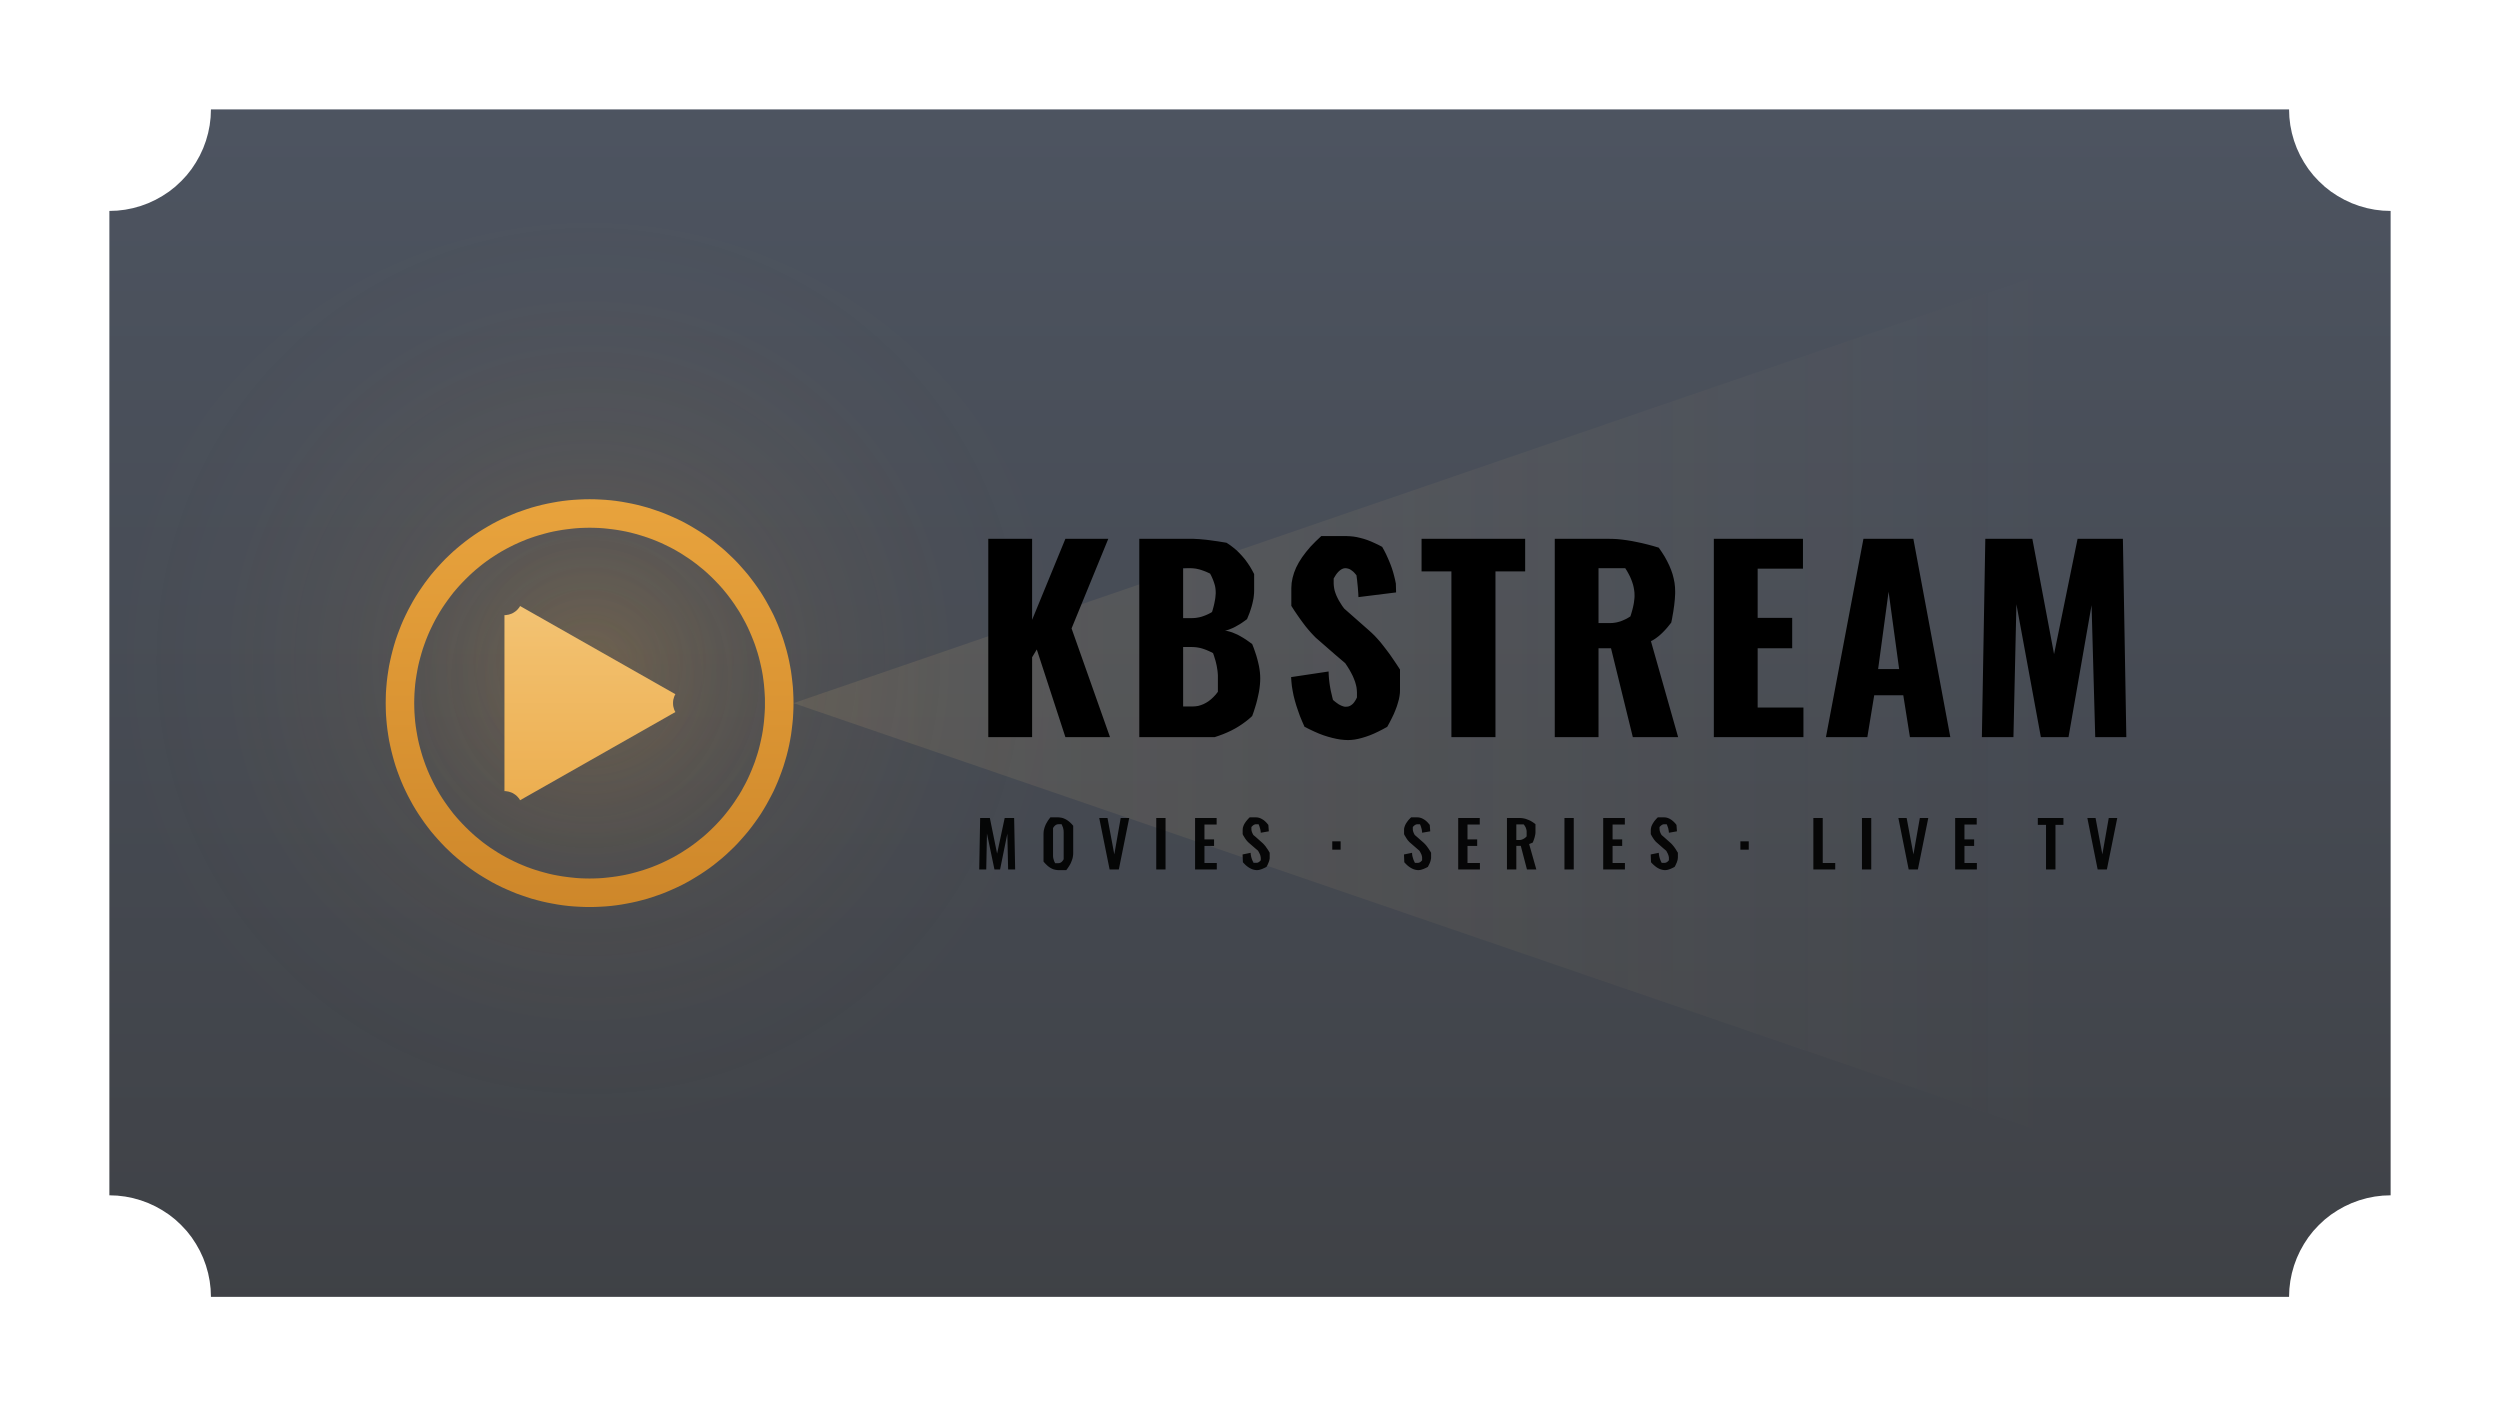
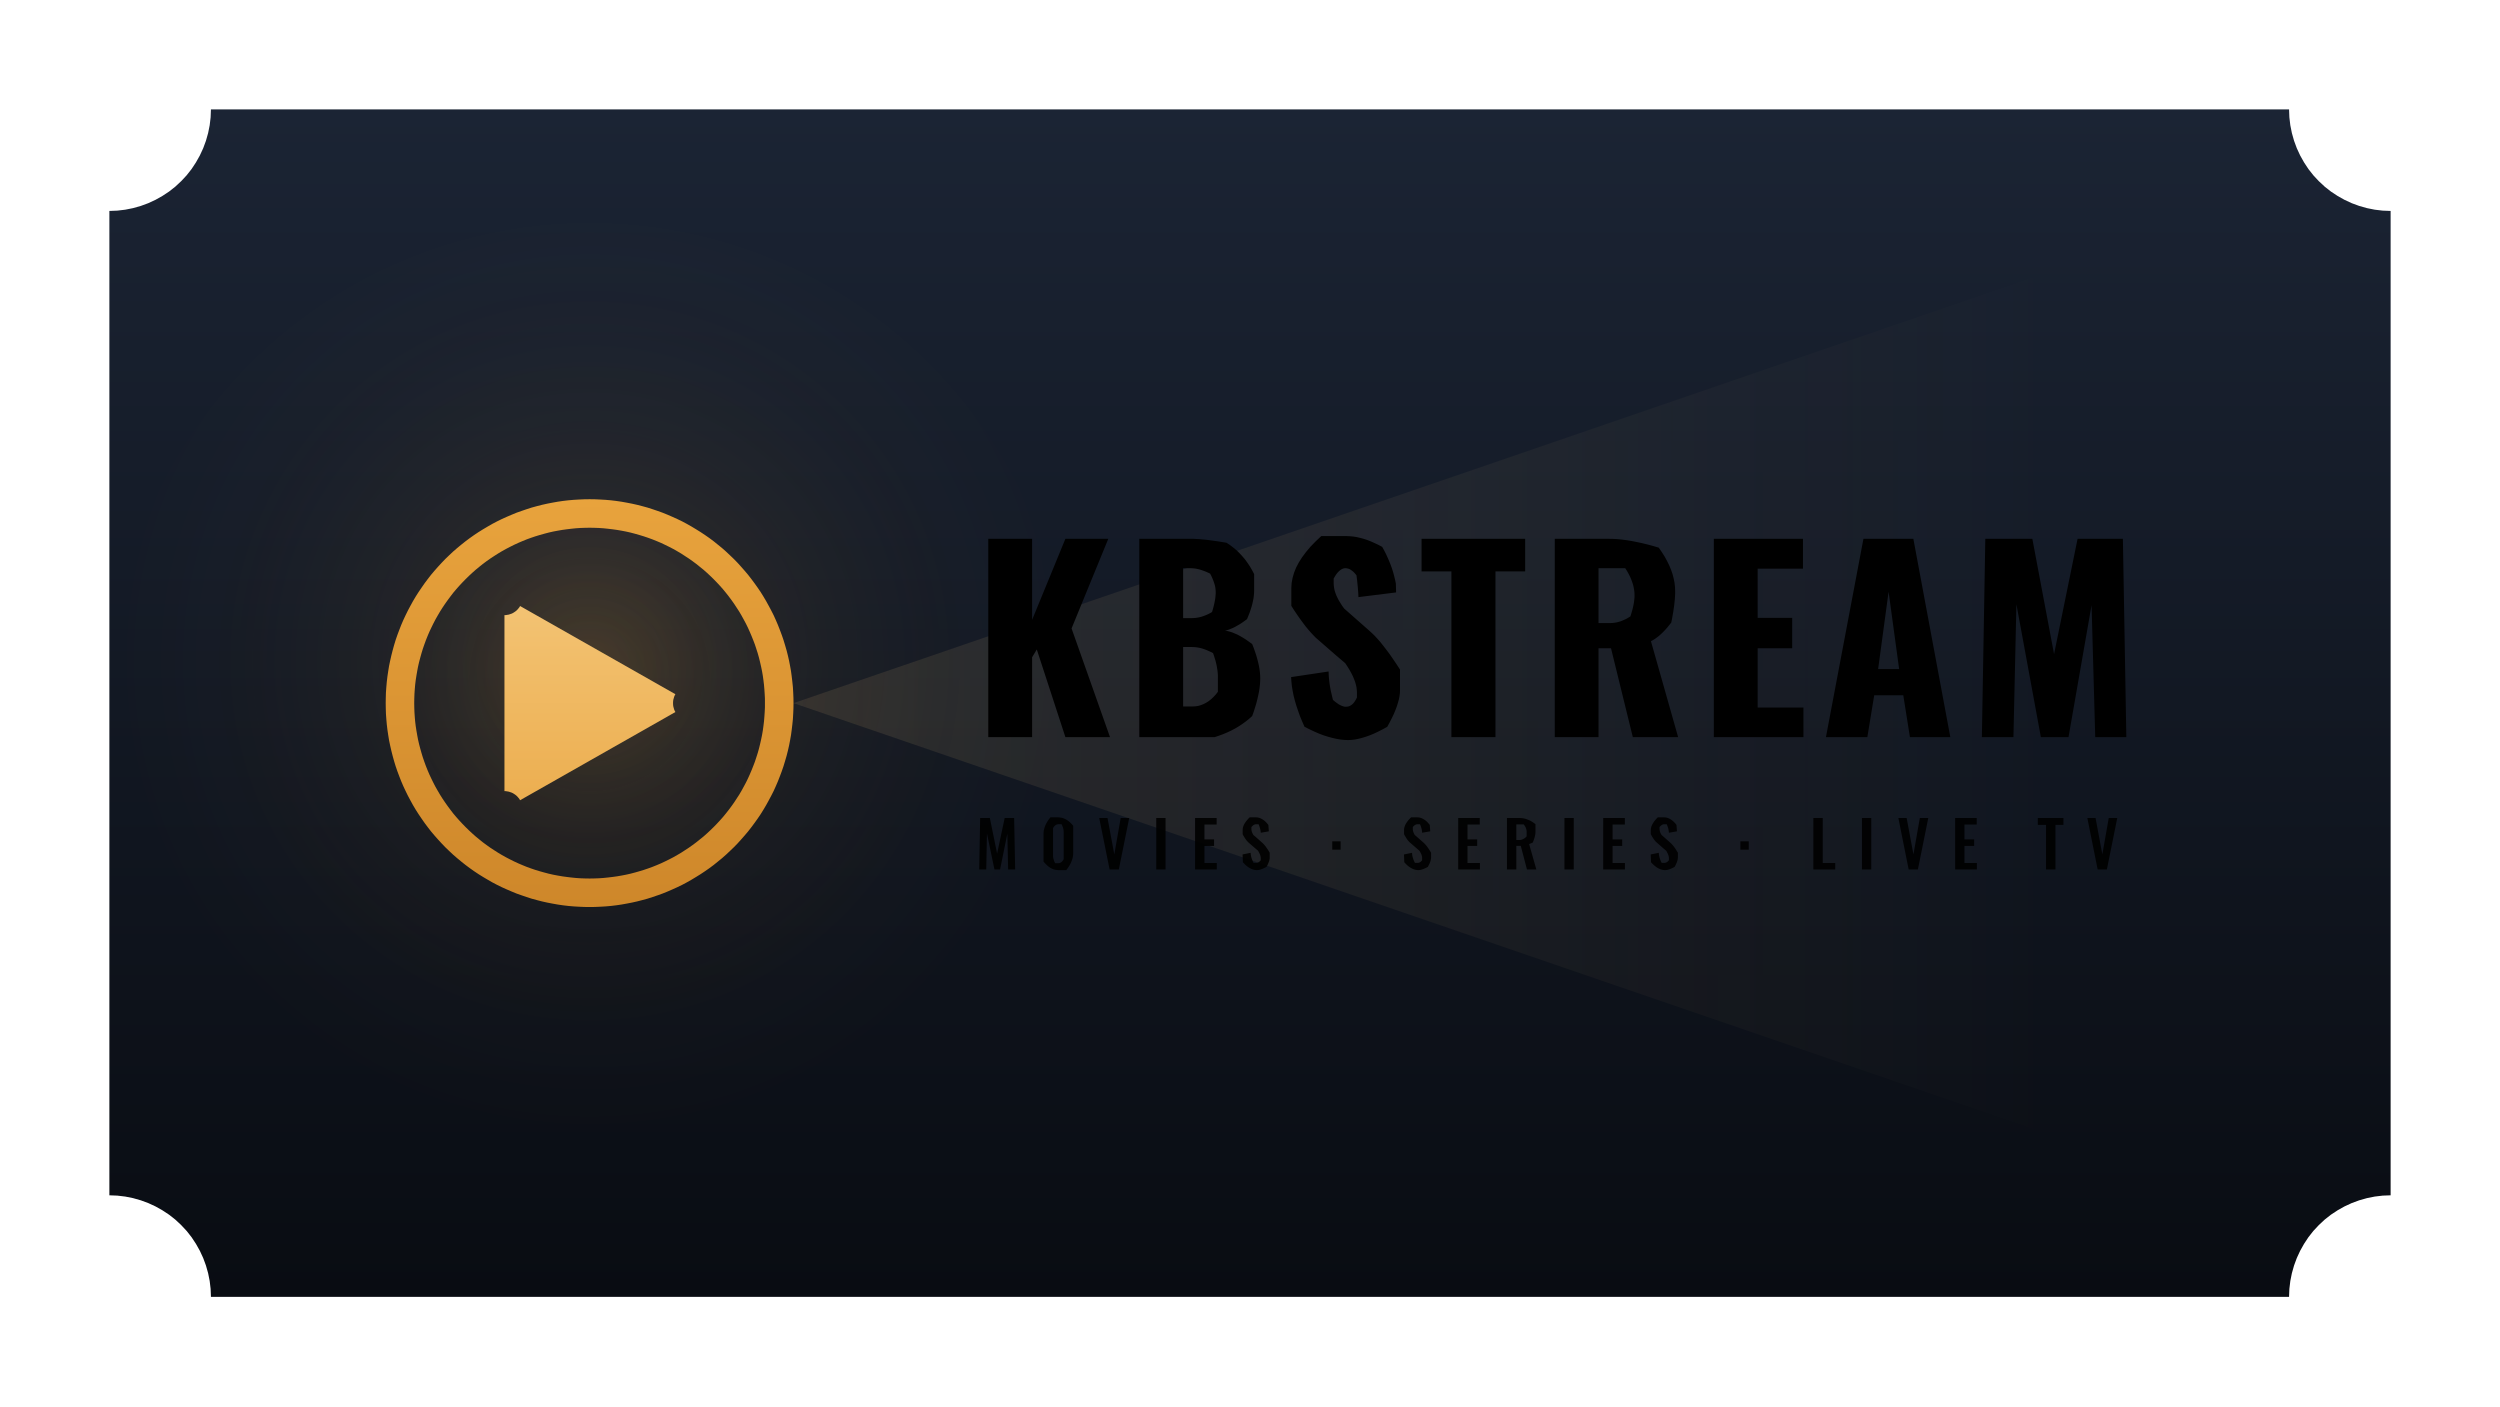
- <svg xmlns="http://www.w3.org/2000/svg" width="320" height="180" viewBox="0 0 320 180" role="img" aria-label="KBStream TV banner">
+ <svg xmlns="http://www.w3.org/2000/svg" width="320" height="180" viewBox="0 0 320 180" role="img" aria-label="KBStream TV banner (solid plate)">
  <defs>
    <linearGradient id="g1" gradientUnits="userSpaceOnUse" x1="0.00" y1="14.00" x2="0.00" y2="166.00">
-       <stop offset="0" stop-color="#1B2434" stop-opacity="0.780" />
-       <stop offset="1" stop-color="#090C12" stop-opacity="0.780" />
+       <stop offset="0" stop-color="#1B2434" stop-opacity="1.000" />
+       <stop offset="1" stop-color="#090C12" stop-opacity="1.000" />
    </linearGradient>
    <linearGradient id="g2" gradientUnits="userSpaceOnUse" x1="101.57" y1="90.00" x2="263.16" y2="90.00">
      <stop offset="0" stop-color="#F7CE86" stop-opacity="0.110" />
      <stop offset="1" stop-color="#F7CE86" stop-opacity="0.000" />
    </linearGradient>
    <radialGradient id="g3" gradientUnits="userSpaceOnUse" cx="75.47" cy="84.60" r="61.47">
      <stop offset="0.00" stop-color="#E8A33D" stop-opacity="0.160" />
      <stop offset="0.25" stop-color="#E8A33D" stop-opacity="0.098" />
      <stop offset="0.50" stop-color="#E8A33D" stop-opacity="0.049" />
      <stop offset="0.75" stop-color="#E8A33D" stop-opacity="0.015" />
      <stop offset="1.00" stop-color="#E8A33D" stop-opacity="0.000" />
    </radialGradient>
    <radialGradient id="g4" gradientUnits="userSpaceOnUse" cx="75.47" cy="86.87" r="32.36">
      <stop offset="0.00" stop-color="#E8A33D" stop-opacity="0.110" />
      <stop offset="0.25" stop-color="#E8A33D" stop-opacity="0.067" />
      <stop offset="0.50" stop-color="#E8A33D" stop-opacity="0.034" />
      <stop offset="0.75" stop-color="#E8A33D" stop-opacity="0.010" />
      <stop offset="1.00" stop-color="#E8A33D" stop-opacity="0.000" />
    </radialGradient>
    <linearGradient id="g5" gradientUnits="userSpaceOnUse" x1="0.00" y1="63.90" x2="0.00" y2="116.10">
      <stop offset="0" stop-color="#E8A33D" stop-opacity="1.000" />
      <stop offset="1" stop-color="#CE872A" stop-opacity="1.000" />
    </linearGradient>
    <linearGradient id="g6" gradientUnits="userSpaceOnUse" x1="0.00" y1="63.90" x2="0.00" y2="116.10">
      <stop offset="0" stop-color="#F7CE86" stop-opacity="1.000" />
      <stop offset="1" stop-color="#E8A33D" stop-opacity="1.000" />
    </linearGradient>
  </defs>
  <path d="M 14.00 27.00 15.02 26.96 16.03 26.84 17.03 26.64 18.02 26.36 18.97 26.01 19.90 25.58 20.79 25.08 21.64 24.52 22.44 23.89 23.19 23.19 23.89 22.44 24.52 21.64 25.08 20.79 25.58 19.90 26.01 18.97 26.36 18.02 26.64 17.03 26.84 16.03 26.96 15.02 27.00 14.00 293.00 14.00 293.04 15.02 293.16 16.03 293.36 17.03 293.64 18.02 293.99 18.97 294.42 19.90 294.92 20.79 295.48 21.64 296.11 22.44 296.81 23.19 297.56 23.89 298.36 24.52 299.21 25.08 300.10 25.58 301.03 26.01 301.98 26.36 302.97 26.64 303.97 26.84 304.98 26.96 306.00 27.00 306.00 153.00 304.98 153.04 303.97 153.16 302.97 153.36 301.98 153.64 301.03 153.99 300.10 154.42 299.21 154.92 298.36 155.48 297.56 156.11 296.81 156.81 296.11 157.56 295.48 158.36 294.92 159.21 294.42 160.10 293.99 161.03 293.64 161.98 293.36 162.97 293.16 163.97 293.04 164.98 293.00 166.00 27.00 166.00 26.96 164.98 26.84 163.97 26.64 162.97 26.36 161.98 26.01 161.03 25.58 160.10 25.08 159.21 24.52 158.36 23.89 157.56 23.19 156.81 22.44 156.11 21.64 155.48 20.79 154.92 19.90 154.42 18.97 153.99 18.02 153.64 17.03 153.36 16.03 153.16 15.02 153.04 14.00 153.00 Z" fill="url(#g1)" />
  <path d="M 101.57 90.00 306.00 19.80 306.00 160.20 Z" fill="url(#g2)" />
  <path d="M 136.94 90.00 136.90 92.15 136.79 94.29 136.60 96.43 136.34 98.55 136.00 100.67 135.59 102.78 135.11 104.87 134.55 106.94 133.93 108.99 133.23 111.02 132.46 113.03 131.62 115.00 130.71 116.95 129.74 118.86 128.70 120.73 127.59 122.57 126.43 124.37 125.20 126.13 123.90 127.84 122.55 129.51 121.15 131.13 119.68 132.70 118.17 134.22 116.60 135.68 114.98 137.09 113.31 138.44 111.60 139.73 109.84 140.96 108.04 142.13 106.20 143.23 104.32 144.27 102.41 145.25 100.47 146.15 98.49 146.99 96.49 147.76 94.46 148.46 92.41 149.09 90.34 149.64 88.25 150.12 86.14 150.53 84.02 150.87 81.89 151.13 79.76 151.32 77.61 151.43 75.47 151.47 73.32 151.43 71.18 151.32 69.04 151.13 66.91 150.87 64.79 150.53 62.69 150.12 60.60 149.64 58.52 149.09 56.47 148.46 54.44 147.76 52.44 146.99 50.47 146.15 48.52 145.25 46.61 144.27 44.73 143.23 42.89 142.13 41.10 140.96 39.34 139.73 37.62 138.44 35.96 137.09 34.34 135.68 32.77 134.22 31.25 132.70 29.79 131.13 28.38 129.51 27.03 127.84 25.74 126.13 24.51 124.37 23.34 122.57 22.24 120.73 21.19 118.86 20.22 116.95 19.31 115.00 18.48 113.03 17.71 111.02 17.01 108.99 16.38 106.94 15.83 104.87 15.34 102.78 14.93 100.67 14.60 98.55 14.34 96.43 14.15 94.29 14.04 92.15 14.00 90.00 14.04 87.85 14.15 85.71 14.34 83.57 14.60 81.45 14.93 79.33 15.34 77.22 15.83 75.13 16.38 73.06 17.01 71.01 17.71 68.98 18.48 66.97 19.31 65.00 20.22 63.05 21.19 61.14 22.24 59.27 23.34 57.43 24.51 55.63 25.74 53.87 27.03 52.16 28.38 50.49 29.79 48.87 31.25 47.30 32.77 45.78 34.34 44.32 35.96 42.91 37.62 41.56 39.34 40.27 41.10 39.04 42.89 37.87 44.73 36.77 46.61 35.73 48.52 34.75 50.47 33.85 52.44 33.01 54.44 32.24 56.47 31.54 58.52 30.91 60.60 30.36 62.69 29.88 64.79 29.47 66.91 29.13 69.04 28.87 71.18 28.68 73.32 28.57 75.47 28.53 77.61 28.57 79.76 28.68 81.89 28.87 84.02 29.13 86.14 29.47 88.25 29.88 90.34 30.36 92.41 30.91 94.46 31.54 96.49 32.24 98.49 33.01 100.47 33.85 102.41 34.75 104.32 35.73 106.20 36.77 108.04 37.87 109.84 39.04 111.60 40.27 113.31 41.56 114.98 42.91 116.60 44.32 118.17 45.78 119.68 47.30 121.15 48.87 122.55 50.49 123.90 52.16 125.20 53.87 126.43 55.63 127.59 57.43 128.70 59.27 129.74 61.14 130.71 63.05 131.62 65.00 132.46 66.97 133.23 68.98 133.93 71.01 134.55 73.06 135.11 75.13 135.59 77.22 136.00 79.33 136.34 81.45 136.60 83.57 136.79 85.71 136.90 87.85 Z" fill="url(#g3)" />
  <path d="M 97.91 90.00 97.90 90.78 97.86 91.57 97.79 92.35 97.70 93.12 97.57 93.90 97.42 94.67 97.25 95.43 97.04 96.19 96.81 96.94 96.56 97.68 96.28 98.41 95.97 99.13 95.64 99.84 95.29 100.54 94.91 101.22 94.50 101.89 94.08 102.55 93.63 103.19 93.16 103.82 92.66 104.43 92.15 105.02 91.61 105.59 91.06 106.15 90.49 106.68 89.90 107.19 89.29 107.69 88.66 108.16 88.02 108.61 87.36 109.04 86.69 109.44 86.01 109.82 85.31 110.17 84.60 110.51 83.88 110.81 83.14 111.09 82.40 111.35 81.65 111.58 80.90 111.78 80.13 111.96 79.37 112.10 78.59 112.23 77.81 112.32 77.03 112.39 76.25 112.43 75.47 112.45 74.68 112.43 73.90 112.39 73.12 112.32 72.34 112.23 71.57 112.10 70.80 111.96 70.04 111.78 69.28 111.58 68.53 111.35 67.79 111.09 67.06 110.81 66.34 110.51 65.63 110.17 64.93 109.82 64.24 109.44 63.57 109.04 62.92 108.61 62.27 108.16 61.65 107.69 61.04 107.19 60.45 106.68 59.88 106.15 59.32 105.59 58.79 105.02 58.27 104.43 57.78 103.82 57.31 103.19 56.86 102.55 56.43 101.89 56.03 101.22 55.65 100.54 55.29 99.84 54.96 99.13 54.66 98.41 54.38 97.68 54.12 96.94 53.89 96.19 53.69 95.43 53.51 94.67 53.36 93.90 53.24 93.12 53.14 92.35 53.08 91.57 53.04 90.78 53.02 90.00 53.04 89.22 53.08 88.43 53.14 87.65 53.24 86.88 53.36 86.10 53.51 85.33 53.69 84.57 53.89 83.81 54.12 83.06 54.38 82.32 54.66 81.59 54.96 80.87 55.29 80.16 55.65 79.46 56.03 78.78 56.43 78.11 56.86 77.45 57.31 76.81 57.78 76.18 58.27 75.57 58.79 74.98 59.32 74.41 59.88 73.85 60.45 73.32 61.04 72.81 61.65 72.31 62.27 71.84 62.92 71.39 63.57 70.96 64.24 70.56 64.93 70.18 65.63 69.83 66.34 69.49 67.06 69.19 67.79 68.91 68.53 68.65 69.28 68.42 70.04 68.22 70.80 68.04 71.57 67.90 72.34 67.77 73.12 67.68 73.90 67.61 74.68 67.57 75.47 67.55 76.25 67.57 77.03 67.61 77.81 67.68 78.59 67.77 79.37 67.90 80.13 68.04 80.90 68.22 81.65 68.42 82.40 68.65 83.14 68.91 83.88 69.19 84.60 69.49 85.31 69.83 86.01 70.18 86.69 70.56 87.36 70.96 88.02 71.39 88.66 71.84 89.29 72.31 89.90 72.81 90.49 73.32 91.06 73.85 91.61 74.41 92.15 74.98 92.66 75.57 93.16 76.18 93.63 76.81 94.08 77.45 94.50 78.11 94.91 78.78 95.29 79.46 95.64 80.16 95.97 80.87 96.28 81.59 96.56 82.32 96.81 83.06 97.04 83.81 97.25 84.57 97.42 85.33 97.57 86.10 97.70 86.88 97.79 87.65 97.86 88.43 97.90 89.22 Z" fill="url(#g4)" />
  <path d="M 101.57 90.00 101.56 90.68 101.53 91.37 101.49 92.05 101.42 92.73 101.34 93.41 101.25 94.08 101.13 94.76 101.00 95.43 100.85 96.09 100.68 96.76 100.49 97.41 100.29 98.07 100.07 98.71 99.83 99.35 99.58 99.99 99.31 100.62 99.03 101.24 98.72 101.85 98.40 102.45 98.07 103.05 97.72 103.64 97.36 104.22 96.98 104.78 96.58 105.34 96.17 105.89 95.75 106.43 95.31 106.95 94.86 107.46 94.40 107.97 93.92 108.46 93.43 108.93 92.93 109.40 92.42 109.85 91.89 110.28 91.36 110.71 90.81 111.12 90.25 111.51 89.68 111.89 89.10 112.25 88.52 112.60 87.92 112.94 87.32 113.26 86.70 113.56 86.08 113.84 85.46 114.11 84.82 114.37 84.18 114.60 83.53 114.82 82.88 115.03 82.22 115.21 81.56 115.38 80.89 115.53 80.22 115.66 79.55 115.78 78.87 115.88 78.20 115.96 77.52 116.02 76.83 116.06 76.15 116.09 75.47 116.10 74.78 116.09 74.10 116.06 73.42 116.02 72.74 115.96 72.06 115.88 71.38 115.78 70.71 115.66 70.04 115.53 69.37 115.38 68.71 115.21 68.05 115.03 67.40 114.82 66.76 114.60 66.11 114.37 65.48 114.11 64.85 113.84 64.23 113.56 63.62 113.26 63.01 112.94 62.42 112.60 61.83 112.25 61.25 111.89 60.68 111.51 60.13 111.12 59.58 110.71 59.04 110.28 58.52 109.85 58.00 109.40 57.50 108.93 57.01 108.46 56.54 107.97 56.07 107.46 55.62 106.95 55.18 106.43 54.76 105.89 54.35 105.34 53.96 104.78 53.58 104.22 53.21 103.64 52.86 103.05 52.53 102.45 52.21 101.85 51.91 101.24 51.62 100.62 51.35 99.99 51.10 99.35 50.86 98.71 50.64 98.07 50.44 97.41 50.26 96.76 50.09 96.09 49.94 95.43 49.80 94.76 49.69 94.08 49.59 93.41 49.51 92.73 49.45 92.05 49.40 91.37 49.38 90.68 49.37 90.00 49.38 89.32 49.40 88.63 49.45 87.95 49.51 87.27 49.59 86.59 49.69 85.92 49.80 85.24 49.94 84.57 50.09 83.91 50.26 83.24 50.44 82.59 50.64 81.93 50.86 81.29 51.10 80.65 51.35 80.01 51.62 79.38 51.91 78.76 52.21 78.15 52.53 77.55 52.86 76.95 53.21 76.36 53.58 75.78 53.96 75.22 54.35 74.66 54.76 74.11 55.18 73.57 55.62 73.05 56.07 72.54 56.54 72.03 57.01 71.54 57.50 71.07 58.00 70.60 58.52 70.15 59.04 69.72 59.58 69.29 60.13 68.88 60.68 68.49 61.25 68.11 61.83 67.75 62.42 67.40 63.01 67.06 63.62 66.74 64.23 66.44 64.85 66.16 65.48 65.89 66.11 65.63 66.76 65.40 67.40 65.18 68.05 64.97 68.71 64.79 69.37 64.62 70.04 64.47 70.71 64.34 71.38 64.22 72.06 64.12 72.74 64.04 73.42 63.98 74.10 63.94 74.78 63.91 75.47 63.90 76.15 63.91 76.83 63.94 77.52 63.98 78.20 64.04 78.87 64.12 79.55 64.22 80.22 64.34 80.89 64.47 81.56 64.62 82.22 64.79 82.88 64.97 83.53 65.18 84.18 65.40 84.82 65.63 85.46 65.89 86.08 66.16 86.70 66.44 87.32 66.74 87.92 67.06 88.52 67.40 89.10 67.75 89.68 68.11 90.25 68.49 90.81 68.88 91.36 69.29 91.89 69.72 92.42 70.15 92.93 70.60 93.43 71.07 93.92 71.54 94.40 72.03 94.86 72.54 95.31 73.05 95.75 73.57 96.17 74.11 96.58 74.66 96.98 75.22 97.36 75.78 97.72 76.36 98.07 76.95 98.40 77.55 98.72 78.15 99.03 78.76 99.31 79.38 99.58 80.01 99.83 80.65 100.07 81.29 100.29 81.93 100.49 82.59 100.68 83.24 100.85 83.91 101.00 84.57 101.13 85.24 101.25 85.92 101.34 86.59 101.42 87.27 101.49 87.95 101.53 88.63 101.56 89.32 Z M 97.91 89.41 97.88 88.83 97.84 88.24 97.79 87.65 97.72 87.07 97.64 86.49 97.54 85.91 97.42 85.33 97.29 84.76 97.15 84.19 96.99 83.62 96.81 83.06 96.63 82.51 96.42 81.96 96.20 81.41 95.97 80.87 95.73 80.34 95.47 79.81 95.19 79.29 94.91 78.78 94.61 78.27 94.29 77.78 93.97 77.29 93.63 76.81 93.28 76.34 92.91 75.87 92.54 75.42 92.15 74.98 91.75 74.55 91.34 74.13 90.92 73.72 90.49 73.32 90.05 72.93 89.59 72.56 89.13 72.19 88.66 71.84 88.18 71.50 87.69 71.18 87.20 70.86 86.69 70.56 86.18 70.27 85.66 70.00 85.13 69.74 84.60 69.49 84.06 69.26 83.51 69.04 82.96 68.84 82.40 68.65 81.84 68.48 81.28 68.32 80.71 68.17 80.13 68.04 79.56 67.93 78.98 67.83 78.40 67.75 77.81 67.68 77.23 67.62 76.64 67.58 76.06 67.56 75.47 67.55 74.88 67.56 74.29 67.58 73.71 67.62 73.12 67.68 72.54 67.75 71.96 67.83 71.38 67.93 70.80 68.04 70.23 68.17 69.66 68.32 69.09 68.48 68.53 68.65 67.97 68.84 67.42 69.04 66.88 69.26 66.34 69.49 65.80 69.74 65.28 70.00 64.76 70.27 64.24 70.56 63.74 70.86 63.24 71.18 62.75 71.50 62.27 71.84 61.80 72.19 61.34 72.56 60.89 72.93 60.45 73.32 60.02 73.72 59.60 74.13 59.19 74.55 58.79 74.98 58.40 75.42 58.02 75.87 57.66 76.34 57.31 76.81 56.97 77.29 56.64 77.78 56.33 78.27 56.03 78.78 55.74 79.29 55.47 79.81 55.21 80.34 54.96 80.87 54.73 81.41 54.51 81.96 54.31 82.51 54.12 83.06 53.95 83.62 53.79 84.19 53.64 84.76 53.51 85.33 53.40 85.91 53.30 86.49 53.21 87.07 53.14 87.65 53.09 88.24 53.05 88.83 53.03 89.41 53.02 90.00 53.03 90.59 53.05 91.17 53.09 91.76 53.14 92.35 53.21 92.93 53.30 93.51 53.40 94.09 53.51 94.67 53.64 95.24 53.79 95.81 53.95 96.38 54.12 96.94 54.31 97.49 54.51 98.04 54.73 98.59 54.96 99.13 55.21 99.66 55.47 100.19 55.74 100.71 56.03 101.22 56.33 101.73 56.64 102.22 56.97 102.71 57.31 103.19 57.66 103.66 58.02 104.13 58.40 104.58 58.79 105.02 59.19 105.45 59.60 105.87 60.02 106.28 60.45 106.68 60.89 107.07 61.34 107.44 61.80 107.81 62.27 108.16 62.75 108.50 63.24 108.82 63.74 109.14 64.24 109.44 64.76 109.73 65.28 110.00 65.80 110.26 66.34 110.51 66.88 110.74 67.42 110.96 67.97 111.16 68.53 111.35 69.09 111.52 69.66 111.68 70.23 111.83 70.80 111.96 71.38 112.07 71.96 112.17 72.54 112.25 73.12 112.32 73.71 112.38 74.29 112.42 74.88 112.44 75.47 112.45 76.06 112.44 76.64 112.42 77.23 112.38 77.81 112.32 78.40 112.25 78.98 112.17 79.56 112.07 80.13 111.96 80.71 111.83 81.28 111.68 81.84 111.52 82.40 111.35 82.96 111.16 83.51 110.96 84.06 110.74 84.60 110.51 85.13 110.26 85.66 110.00 86.18 109.73 86.69 109.44 87.20 109.14 87.69 108.82 88.18 108.50 88.66 108.16 89.13 107.81 89.59 107.44 90.05 107.07 90.49 106.68 90.92 106.28 91.34 105.87 91.75 105.45 92.15 105.02 92.54 104.58 92.91 104.13 93.28 103.66 93.63 103.19 93.97 102.71 94.29 102.22 94.61 101.73 94.91 101.22 95.19 100.71 95.47 100.19 95.73 99.66 95.97 99.13 96.20 98.59 96.42 98.04 96.63 97.49 96.81 96.94 96.99 96.38 97.15 95.81 97.29 95.24 97.42 94.67 97.54 94.09 97.64 93.51 97.72 92.93 97.79 92.35 97.84 91.76 97.88 91.17 97.91 90.59 97.91 90.00 Z" fill="url(#g5)" />
  <path d="M 64.57 78.74 64.76 78.73 64.94 78.70 65.12 78.67 65.30 78.61 65.48 78.55 65.65 78.47 65.81 78.37 65.96 78.27 66.11 78.15 66.24 78.02 66.36 77.88 66.48 77.73 66.57 77.57 86.45 88.86 86.36 89.02 86.29 89.19 86.24 89.37 86.19 89.54 86.16 89.73 86.15 89.91 86.15 90.09 86.16 90.27 86.19 90.46 86.24 90.63 86.29 90.81 86.36 90.98 86.45 91.14 66.57 102.43 66.48 102.27 66.36 102.12 66.24 101.98 66.11 101.85 65.96 101.73 65.81 101.63 65.65 101.53 65.48 101.45 65.30 101.39 65.12 101.33 64.94 101.30 64.76 101.27 64.57 101.26 Z" fill="url(#g6)" />
  <path d="M 126.50 94.35 126.50 68.97 132.11 68.97 132.11 79.34 136.37 68.97 141.86 68.97 137.16 80.44 142.08 94.35 136.37 94.35 132.71 83.13 132.11 84.13 132.11 94.35 126.50 94.35 Z M 145.83 94.35 145.83 68.97 152.45 68.97 152.78 68.97 153.15 68.99 153.54 69.01 153.96 69.05 154.40 69.09 154.86 69.15 155.36 69.22 155.88 69.29 156.42 69.38 156.99 69.47 157.43 69.76 157.85 70.08 158.26 70.42 158.64 70.79 159.00 71.18 159.35 71.59 159.67 72.03 159.98 72.49 160.26 72.97 160.53 73.48 160.53 75.61 160.52 75.92 160.49 76.25 160.45 76.58 160.38 76.93 160.30 77.29 160.20 77.66 160.08 78.04 159.95 78.43 159.79 78.83 159.62 79.25 159.29 79.49 158.98 79.71 158.67 79.91 158.37 80.08 158.09 80.24 157.81 80.38 157.54 80.49 157.29 80.59 157.04 80.67 156.80 80.72 157.10 80.77 157.41 80.85 157.73 80.95 158.06 81.09 158.41 81.24 158.76 81.43 159.12 81.64 159.50 81.88 159.88 82.15 160.28 82.44 160.48 82.95 160.65 83.44 160.81 83.92 160.94 84.38 161.05 84.82 161.15 85.26 161.22 85.67 161.27 86.07 161.30 86.46 161.31 86.83 161.30 87.23 161.27 87.65 161.22 88.09 161.15 88.55 161.05 89.02 160.94 89.51 160.81 90.02 160.65 90.55 160.48 91.09 160.28 91.65 159.88 92.01 159.47 92.34 159.03 92.66 158.58 92.96 158.11 93.24 157.62 93.50 157.11 93.74 156.59 93.96 156.05 94.16 155.49 94.35 153.64 94.35 145.83 94.35 Z M 151.44 90.43 152.63 90.43 153.00 90.41 153.36 90.36 153.70 90.26 154.04 90.13 154.37 89.96 154.69 89.76 155.01 89.51 155.31 89.23 155.61 88.91 155.89 88.55 155.89 86.74 155.89 86.44 155.87 86.15 155.84 85.85 155.79 85.54 155.74 85.23 155.67 84.92 155.59 84.59 155.49 84.27 155.39 83.94 155.27 83.60 154.98 83.45 154.70 83.32 154.42 83.20 154.15 83.10 153.88 83.01 153.62 82.94 153.36 82.89 153.10 82.85 152.85 82.83 152.60 82.82 151.44 82.82 151.44 90.43 Z M 151.44 79.12 152.54 79.12 152.80 79.11 153.06 79.09 153.31 79.05 153.57 79.00 153.83 78.93 154.09 78.84 154.35 78.74 154.62 78.62 154.88 78.49 155.14 78.34 155.23 78.04 155.31 77.75 155.38 77.48 155.44 77.21 155.49 76.94 155.54 76.69 155.57 76.45 155.59 76.21 155.61 75.99 155.61 75.77 155.60 75.56 155.58 75.35 155.55 75.14 155.50 74.91 155.43 74.68 155.35 74.44 155.26 74.20 155.15 73.94 155.03 73.68 154.89 73.42 154.61 73.29 154.34 73.17 154.08 73.07 153.82 72.98 153.57 72.90 153.32 72.84 153.09 72.79 152.85 72.76 152.63 72.74 152.41 72.73 151.44 72.73 151.44 79.12 Z M 172.56 94.73 172.08 94.71 171.58 94.66 171.06 94.57 170.53 94.45 169.98 94.30 169.41 94.12 168.83 93.90 168.23 93.64 167.62 93.35 166.98 93.03 166.67 92.33 166.39 91.65 166.15 90.97 165.93 90.32 165.74 89.67 165.58 89.04 165.46 88.43 165.36 87.83 165.30 87.24 165.26 86.67 170.06 85.95 170.07 86.28 170.09 86.62 170.12 86.96 170.16 87.32 170.21 87.68 170.27 88.04 170.34 88.42 170.43 88.80 170.52 89.19 170.62 89.59 170.81 89.75 171.00 89.90 171.18 90.03 171.35 90.15 171.52 90.24 171.68 90.32 171.84 90.38 171.99 90.43 172.14 90.46 172.28 90.46 172.45 90.45 172.62 90.42 172.78 90.36 172.93 90.27 173.07 90.17 173.21 90.04 173.34 89.88 173.46 89.70 173.58 89.50 173.69 89.27 173.69 88.62 173.67 88.30 173.63 87.96 173.55 87.62 173.45 87.27 173.31 86.90 173.15 86.52 172.95 86.13 172.73 85.73 172.47 85.31 172.19 84.89 170.90 83.79 168.71 81.88 168.41 81.62 168.11 81.31 167.80 80.98 167.47 80.60 167.13 80.19 166.79 79.74 166.43 79.25 166.06 78.72 165.68 78.16 165.29 77.55 165.29 75.27 165.33 74.62 165.45 73.97 165.64 73.31 165.90 72.66 166.25 71.99 166.67 71.33 167.17 70.66 167.74 69.98 168.39 69.31 169.12 68.62 172.40 68.62 172.82 68.64 173.24 68.68 173.67 68.75 174.10 68.85 174.55 68.97 175.01 69.12 175.47 69.30 175.94 69.51 176.43 69.74 176.92 70.00 177.17 70.45 177.40 70.90 177.61 71.36 177.81 71.82 178.00 72.29 178.17 72.76 178.32 73.24 178.45 73.72 178.57 74.21 178.67 74.70 178.70 75.83 173.88 76.43 173.87 76.20 173.86 75.95 173.84 75.70 173.82 75.44 173.80 75.17 173.77 74.88 173.74 74.59 173.71 74.28 173.67 73.97 173.63 73.64 173.49 73.47 173.35 73.31 173.21 73.17 173.07 73.06 172.93 72.96 172.79 72.87 172.65 72.81 172.50 72.77 172.36 72.74 172.22 72.73 172.06 72.74 171.91 72.78 171.75 72.85 171.60 72.94 171.45 73.06 171.30 73.20 171.15 73.37 171.00 73.57 170.86 73.80 170.71 74.05 170.71 74.70 170.73 74.99 170.77 75.28 170.83 75.58 170.93 75.89 171.05 76.21 171.20 76.53 171.37 76.86 171.58 77.20 171.80 77.55 172.06 77.90 173.16 78.87 175.26 80.72 175.59 81.02 175.95 81.37 176.31 81.76 176.69 82.19 177.07 82.67 177.47 83.19 177.89 83.75 178.31 84.36 178.75 85.01 179.20 85.70 179.20 88.33 179.19 88.70 179.14 89.09 179.06 89.51 178.94 89.94 178.80 90.40 178.62 90.88 178.41 91.39 178.16 91.91 177.88 92.46 177.57 93.03 176.99 93.35 176.42 93.64 175.87 93.90 175.34 94.12 174.83 94.30 174.34 94.45 173.87 94.57 173.41 94.66 172.98 94.71 172.56 94.73 Z M 185.78 94.35 185.78 73.14 181.96 73.14 181.96 68.97 195.22 68.97 195.22 73.14 191.42 73.14 191.42 94.35 185.78 94.35 Z M 199.01 94.35 199.01 68.97 205.99 68.97 206.52 68.98 207.07 69.01 207.64 69.07 208.24 69.15 208.86 69.25 209.51 69.38 210.17 69.52 210.87 69.69 211.58 69.88 212.32 70.10 212.72 70.68 213.08 71.25 213.39 71.82 213.67 72.39 213.90 72.95 214.09 73.50 214.23 74.05 214.34 74.60 214.40 75.14 214.42 75.67 214.42 76.00 214.40 76.34 214.38 76.69 214.34 77.07 214.30 77.46 214.24 77.87 214.18 78.30 214.10 78.74 214.02 79.21 213.92 79.69 213.65 80.03 213.39 80.35 213.12 80.65 212.86 80.92 212.60 81.17 212.34 81.40 212.08 81.60 211.83 81.78 211.57 81.94 211.32 82.07 214.80 94.35 209.00 94.35 206.21 82.98 204.61 82.98 204.61 94.35 199.01 94.35 Z M 204.61 79.75 206.18 79.75 206.42 79.74 206.66 79.71 206.91 79.67 207.15 79.61 207.40 79.54 207.66 79.44 207.91 79.33 208.17 79.21 208.43 79.06 208.69 78.90 208.79 78.59 208.88 78.28 208.96 77.99 209.03 77.70 209.09 77.42 209.14 77.15 209.17 76.90 209.20 76.65 209.22 76.41 209.22 76.18 209.21 75.85 209.17 75.52 209.11 75.18 209.03 74.84 208.92 74.50 208.79 74.15 208.64 73.80 208.46 73.45 208.26 73.09 208.03 72.73 206.43 72.73 204.61 72.73 204.61 79.75 Z M 219.37 94.35 219.37 68.97 230.78 68.97 230.78 72.79 224.98 72.79 224.98 79.09 229.40 79.09 229.40 82.98 224.98 82.98 224.98 90.56 230.84 90.56 230.84 94.35 219.37 94.35 Z M 233.72 94.35 238.52 68.97 244.91 68.97 249.64 94.35 244.47 94.35 243.62 88.99 239.90 88.99 239.02 94.35 233.72 94.35 Z M 240.40 85.64 243.09 85.64 241.74 75.74 240.40 85.64 Z M 253.68 94.35 254.12 68.97 260.14 68.97 262.92 83.73 265.93 68.97 271.73 68.97 272.17 94.35 268.19 94.35 267.72 77.46 264.77 94.35 261.23 94.35 258.10 77.34 257.72 94.35 253.68 94.35 Z" fill="F3EFE4" />
  <path d="M 125.46 104.70 126.70 104.70 127.63 109.26 128.60 104.70 129.81 104.70 129.94 111.29 129.04 111.29 128.94 106.71 128.01 111.29 127.29 111.29 126.33 106.69 126.24 111.29 125.34 111.29 125.46 104.70 Z M 135.47 111.38 135.27 111.36 135.07 111.33 134.87 111.28 134.67 111.20 134.48 111.10 134.29 110.98 134.11 110.84 133.93 110.67 133.75 110.49 133.57 110.28 133.57 109.22 133.57 106.75 133.58 106.54 133.60 106.33 133.65 106.12 133.71 105.90 133.79 105.69 133.88 105.48 134.00 105.27 134.13 105.05 134.28 104.84 134.45 104.62 135.47 104.62 135.67 104.64 135.87 104.67 136.07 104.72 136.26 104.80 136.45 104.89 136.64 105.01 136.83 105.15 137.01 105.31 137.19 105.49 137.37 105.70 137.37 106.75 137.37 109.22 137.36 109.43 137.33 109.64 137.29 109.85 137.22 110.07 137.14 110.28 137.05 110.50 136.93 110.72 136.80 110.93 136.65 111.15 136.48 111.38 135.47 111.38 Z M 135.47 110.49 135.55 110.48 135.63 110.47 135.70 110.44 135.77 110.41 135.84 110.36 135.91 110.31 135.97 110.24 136.03 110.17 136.09 110.08 136.15 109.98 136.15 109.50 136.15 106.47 136.14 106.38 136.14 106.28 136.12 106.18 136.10 106.09 136.08 105.99 136.05 105.89 136.01 105.80 135.97 105.70 135.93 105.60 135.88 105.50 135.47 105.50 135.39 105.51 135.31 105.52 135.24 105.55 135.17 105.58 135.10 105.63 135.03 105.68 134.97 105.75 134.90 105.82 134.84 105.91 134.79 106.00 134.79 106.47 134.79 109.50 134.79 109.60 134.80 109.70 134.81 109.79 134.83 109.89 134.86 109.99 134.89 110.09 134.92 110.19 134.96 110.29 135.01 110.39 135.06 110.49 135.47 110.49 Z M 140.70 104.70 141.76 104.70 142.63 109.36 143.45 104.70 144.54 104.70 143.21 111.29 142.03 111.29 140.70 104.70 Z M 148.00 104.70 149.19 104.70 149.19 111.29 148.00 111.29 148.00 104.70 Z M 152.97 104.70 155.73 104.70 155.73 105.54 154.17 105.54 154.17 107.44 155.40 107.44 155.40 108.28 154.17 108.28 154.17 110.46 155.75 110.46 155.75 111.29 152.97 111.29 152.97 104.70 Z M 160.87 111.38 160.69 111.36 160.51 111.33 160.33 111.28 160.16 111.21 159.98 111.12 159.80 111.01 159.62 110.88 159.44 110.73 159.27 110.56 159.09 110.37 159.05 109.37 160.08 109.16 160.09 109.29 160.10 109.41 160.13 109.54 160.15 109.67 160.19 109.80 160.23 109.93 160.28 110.06 160.33 110.19 160.39 110.32 160.46 110.45 160.83 110.45 160.89 110.44 160.94 110.43 161.00 110.42 161.05 110.39 161.10 110.36 161.16 110.33 161.21 110.28 161.27 110.23 161.32 110.18 161.38 110.11 161.38 109.83 161.37 109.75 161.36 109.67 161.34 109.58 161.32 109.49 161.29 109.40 161.25 109.31 161.20 109.21 161.15 109.11 161.09 109.00 161.03 108.89 160.65 108.57 159.82 107.85 159.75 107.78 159.67 107.70 159.59 107.61 159.52 107.52 159.44 107.41 159.36 107.30 159.29 107.18 159.21 107.05 159.13 106.92 159.06 106.77 159.06 106.25 159.07 106.10 159.09 105.94 159.14 105.78 159.20 105.62 159.28 105.46 159.38 105.30 159.50 105.13 159.64 104.96 159.79 104.79 159.96 104.62 160.76 104.62 160.93 104.63 161.09 104.66 161.26 104.71 161.42 104.78 161.58 104.87 161.74 104.97 161.90 105.10 162.05 105.24 162.20 105.41 162.35 105.59 162.41 106.41 161.38 106.59 161.37 106.49 161.36 106.38 161.34 106.27 161.32 106.16 161.29 106.05 161.26 105.95 161.23 105.84 161.19 105.73 161.15 105.62 161.10 105.51 160.73 105.51 160.68 105.51 160.63 105.53 160.57 105.54 160.52 105.57 160.46 105.60 160.41 105.64 160.35 105.68 160.30 105.74 160.24 105.79 160.18 105.86 160.18 106.13 160.18 106.19 160.19 106.26 160.20 106.33 160.22 106.40 160.24 106.48 160.27 106.55 160.30 106.63 160.34 106.71 160.38 106.79 160.43 106.88 160.72 107.12 161.54 107.85 161.63 107.93 161.73 108.03 161.82 108.13 161.92 108.25 162.02 108.37 162.11 108.51 162.21 108.65 162.32 108.81 162.42 108.98 162.52 109.15 162.52 109.76 162.52 109.85 162.51 109.96 162.48 110.06 162.46 110.18 162.42 110.29 162.37 110.42 162.32 110.54 162.26 110.68 162.19 110.82 162.11 110.96 161.96 111.04 161.82 111.11 161.68 111.17 161.55 111.23 161.42 111.27 161.30 111.31 161.19 111.34 161.08 111.36 160.97 111.37 160.87 111.38 Z M 170.53 107.69 171.60 107.69 171.60 108.76 170.53 108.76 170.53 107.69 Z M 181.53 111.38 181.35 111.36 181.17 111.33 180.99 111.28 180.82 111.21 180.64 111.12 180.46 111.01 180.28 110.88 180.10 110.73 179.93 110.56 179.75 110.37 179.71 109.37 180.74 109.16 180.75 109.29 180.76 109.41 180.78 109.54 180.81 109.67 180.85 109.80 180.89 109.93 180.93 110.06 180.99 110.19 181.05 110.32 181.11 110.45 181.49 110.45 181.54 110.44 181.60 110.43 181.65 110.42 181.71 110.39 181.76 110.36 181.82 110.33 181.87 110.28 181.93 110.23 181.98 110.18 182.03 110.11 182.03 109.83 182.03 109.75 182.02 109.67 182.00 109.58 181.98 109.49 181.95 109.40 181.91 109.31 181.86 109.21 181.81 109.11 181.75 109.00 181.68 108.89 181.31 108.57 180.48 107.85 180.40 107.78 180.33 107.70 180.25 107.61 180.17 107.52 180.10 107.41 180.02 107.30 179.95 107.18 179.87 107.05 179.79 106.92 179.72 106.77 179.72 106.25 179.72 106.10 179.75 105.94 179.80 105.78 179.86 105.62 179.94 105.46 180.04 105.30 180.16 105.13 180.29 104.96 180.45 104.79 180.62 104.62 181.42 104.62 181.59 104.63 181.75 104.66 181.92 104.71 182.08 104.78 182.24 104.87 182.40 104.97 182.56 105.10 182.71 105.24 182.86 105.41 183.01 105.59 183.07 106.41 182.03 106.59 182.03 106.49 182.01 106.38 182.00 106.27 181.98 106.16 181.95 106.05 181.92 105.95 181.89 105.84 181.85 105.73 181.81 105.62 181.76 105.51 181.39 105.51 181.34 105.51 181.29 105.53 181.23 105.54 181.18 105.57 181.12 105.60 181.07 105.64 181.01 105.68 180.95 105.74 180.90 105.79 180.84 105.86 180.84 106.13 180.84 106.19 180.85 106.26 180.86 106.33 180.88 106.40 180.90 106.48 180.93 106.55 180.96 106.63 181.00 106.71 181.04 106.79 181.09 106.88 181.37 107.12 182.20 107.85 182.29 107.93 182.38 108.03 182.48 108.13 182.58 108.25 182.67 108.37 182.77 108.51 182.87 108.65 182.97 108.81 183.08 108.98 183.18 109.15 183.18 109.76 183.18 109.85 183.16 109.96 183.14 110.06 183.11 110.18 183.08 110.29 183.03 110.42 182.98 110.54 182.91 110.68 182.84 110.82 182.77 110.96 182.62 111.04 182.48 111.11 182.34 111.17 182.21 111.23 182.08 111.27 181.96 111.31 181.85 111.34 181.74 111.36 181.63 111.37 181.53 111.38 Z M 186.65 104.70 189.41 104.70 189.41 105.54 187.84 105.54 187.84 107.44 189.08 107.44 189.08 108.28 187.84 108.28 187.84 110.46 189.43 110.46 189.43 111.29 186.65 111.29 186.65 104.70 Z M 192.89 104.70 194.48 104.70 194.69 104.71 194.89 104.73 195.10 104.77 195.31 104.82 195.51 104.90 195.72 104.98 195.93 105.08 196.13 105.20 196.34 105.34 196.54 105.49 196.54 106.45 196.54 106.57 196.53 106.70 196.51 106.84 196.48 106.97 196.45 107.11 196.41 107.26 196.36 107.40 196.31 107.55 196.25 107.71 196.18 107.86 195.73 108.04 196.65 111.29 195.45 111.29 194.66 108.27 194.09 108.27 194.09 111.29 192.89 111.29 192.89 104.70 Z M 194.47 107.52 194.57 107.52 194.67 107.50 194.77 107.48 194.87 107.44 194.96 107.40 195.05 107.35 195.15 107.29 195.24 107.22 195.33 107.14 195.41 107.05 195.41 106.51 195.41 106.41 195.40 106.31 195.38 106.20 195.35 106.10 195.32 106.00 195.28 105.90 195.23 105.81 195.17 105.71 195.10 105.61 195.03 105.52 194.53 105.52 194.09 105.52 194.09 107.52 194.47 107.52 Z M 200.25 104.70 201.44 104.70 201.44 111.29 200.25 111.29 200.25 104.70 Z M 205.21 104.70 207.98 104.70 207.98 105.54 206.41 105.54 206.41 107.44 207.64 107.44 207.64 108.28 206.41 108.28 206.41 110.46 207.99 110.46 207.99 111.29 205.21 111.29 205.21 104.70 Z M 213.11 111.38 212.94 111.36 212.76 111.33 212.58 111.28 212.40 111.21 212.22 111.12 212.04 111.01 211.87 110.88 211.69 110.73 211.51 110.56 211.33 110.37 211.29 109.37 212.33 109.16 212.33 109.29 212.35 109.41 212.37 109.54 212.40 109.67 212.43 109.80 212.47 109.93 212.52 110.06 212.57 110.19 212.63 110.32 212.70 110.45 213.07 110.45 213.13 110.44 213.18 110.43 213.24 110.42 213.29 110.39 213.35 110.36 213.40 110.33 213.46 110.28 213.51 110.23 213.56 110.18 213.62 110.11 213.62 109.83 213.62 109.75 213.60 109.67 213.59 109.58 213.56 109.49 213.53 109.40 213.49 109.31 213.45 109.21 213.39 109.11 213.34 109.00 213.27 108.89 212.89 108.57 212.07 107.85 211.99 107.78 211.91 107.70 211.84 107.61 211.76 107.52 211.68 107.41 211.61 107.30 211.53 107.18 211.45 107.05 211.38 106.92 211.30 106.77 211.30 106.25 211.31 106.10 211.34 105.94 211.38 105.78 211.45 105.62 211.53 105.46 211.63 105.30 211.74 105.13 211.88 104.96 212.03 104.79 212.20 104.62 213.00 104.62 213.17 104.63 213.34 104.66 213.50 104.71 213.67 104.78 213.83 104.87 213.98 104.97 214.14 105.10 214.29 105.24 214.45 105.41 214.59 105.59 214.65 106.41 213.62 106.59 213.61 106.49 213.60 106.38 213.58 106.27 213.56 106.16 213.54 106.05 213.51 105.95 213.47 105.84 213.43 105.73 213.39 105.62 213.34 105.51 212.98 105.51 212.92 105.51 212.87 105.53 212.82 105.54 212.76 105.57 212.71 105.60 212.65 105.64 212.60 105.68 212.54 105.74 212.48 105.79 212.42 105.86 212.42 106.13 212.43 106.19 212.43 106.26 212.45 106.33 212.46 106.40 212.49 106.48 212.51 106.55 212.55 106.63 212.58 106.71 212.63 106.79 212.68 106.88 212.96 107.12 213.78 107.85 213.87 107.93 213.97 108.03 214.06 108.13 214.16 108.25 214.26 108.37 214.36 108.51 214.46 108.65 214.56 108.81 214.66 108.98 214.77 109.15 214.77 109.76 214.76 109.85 214.75 109.96 214.73 110.06 214.70 110.18 214.66 110.29 214.62 110.42 214.56 110.54 214.50 110.68 214.43 110.82 214.35 110.96 214.20 111.04 214.06 111.11 213.93 111.17 213.79 111.23 213.67 111.27 213.55 111.31 213.43 111.34 213.32 111.36 213.21 111.37 213.11 111.38 Z M 222.77 107.69 223.84 107.69 223.84 108.76 222.77 108.76 222.77 107.69 Z M 232.11 104.70 233.31 104.70 233.31 110.46 234.91 110.46 234.91 111.29 232.11 111.29 232.11 104.70 Z M 238.33 104.70 239.52 104.70 239.52 111.29 238.33 111.29 238.33 104.70 Z M 242.99 104.70 244.05 104.70 244.92 109.36 245.74 104.70 246.82 104.70 245.49 111.29 244.31 111.29 242.99 104.70 Z M 250.26 104.70 253.02 104.70 253.02 105.54 251.45 105.54 251.45 107.44 252.69 107.44 252.69 108.28 251.45 108.28 251.45 110.46 253.04 110.46 253.04 111.29 250.26 111.29 250.26 104.70 Z M 261.89 105.58 260.84 105.58 260.84 104.70 264.12 104.70 264.12 105.58 263.10 105.58 263.10 111.29 261.89 111.29 261.89 105.58 Z M 267.18 104.70 268.23 104.70 269.10 109.36 269.92 104.70 271.01 104.70 269.68 111.29 268.50 111.29 267.18 104.70 Z" fill="8891A0" fill-opacity="0.920" />
</svg>
